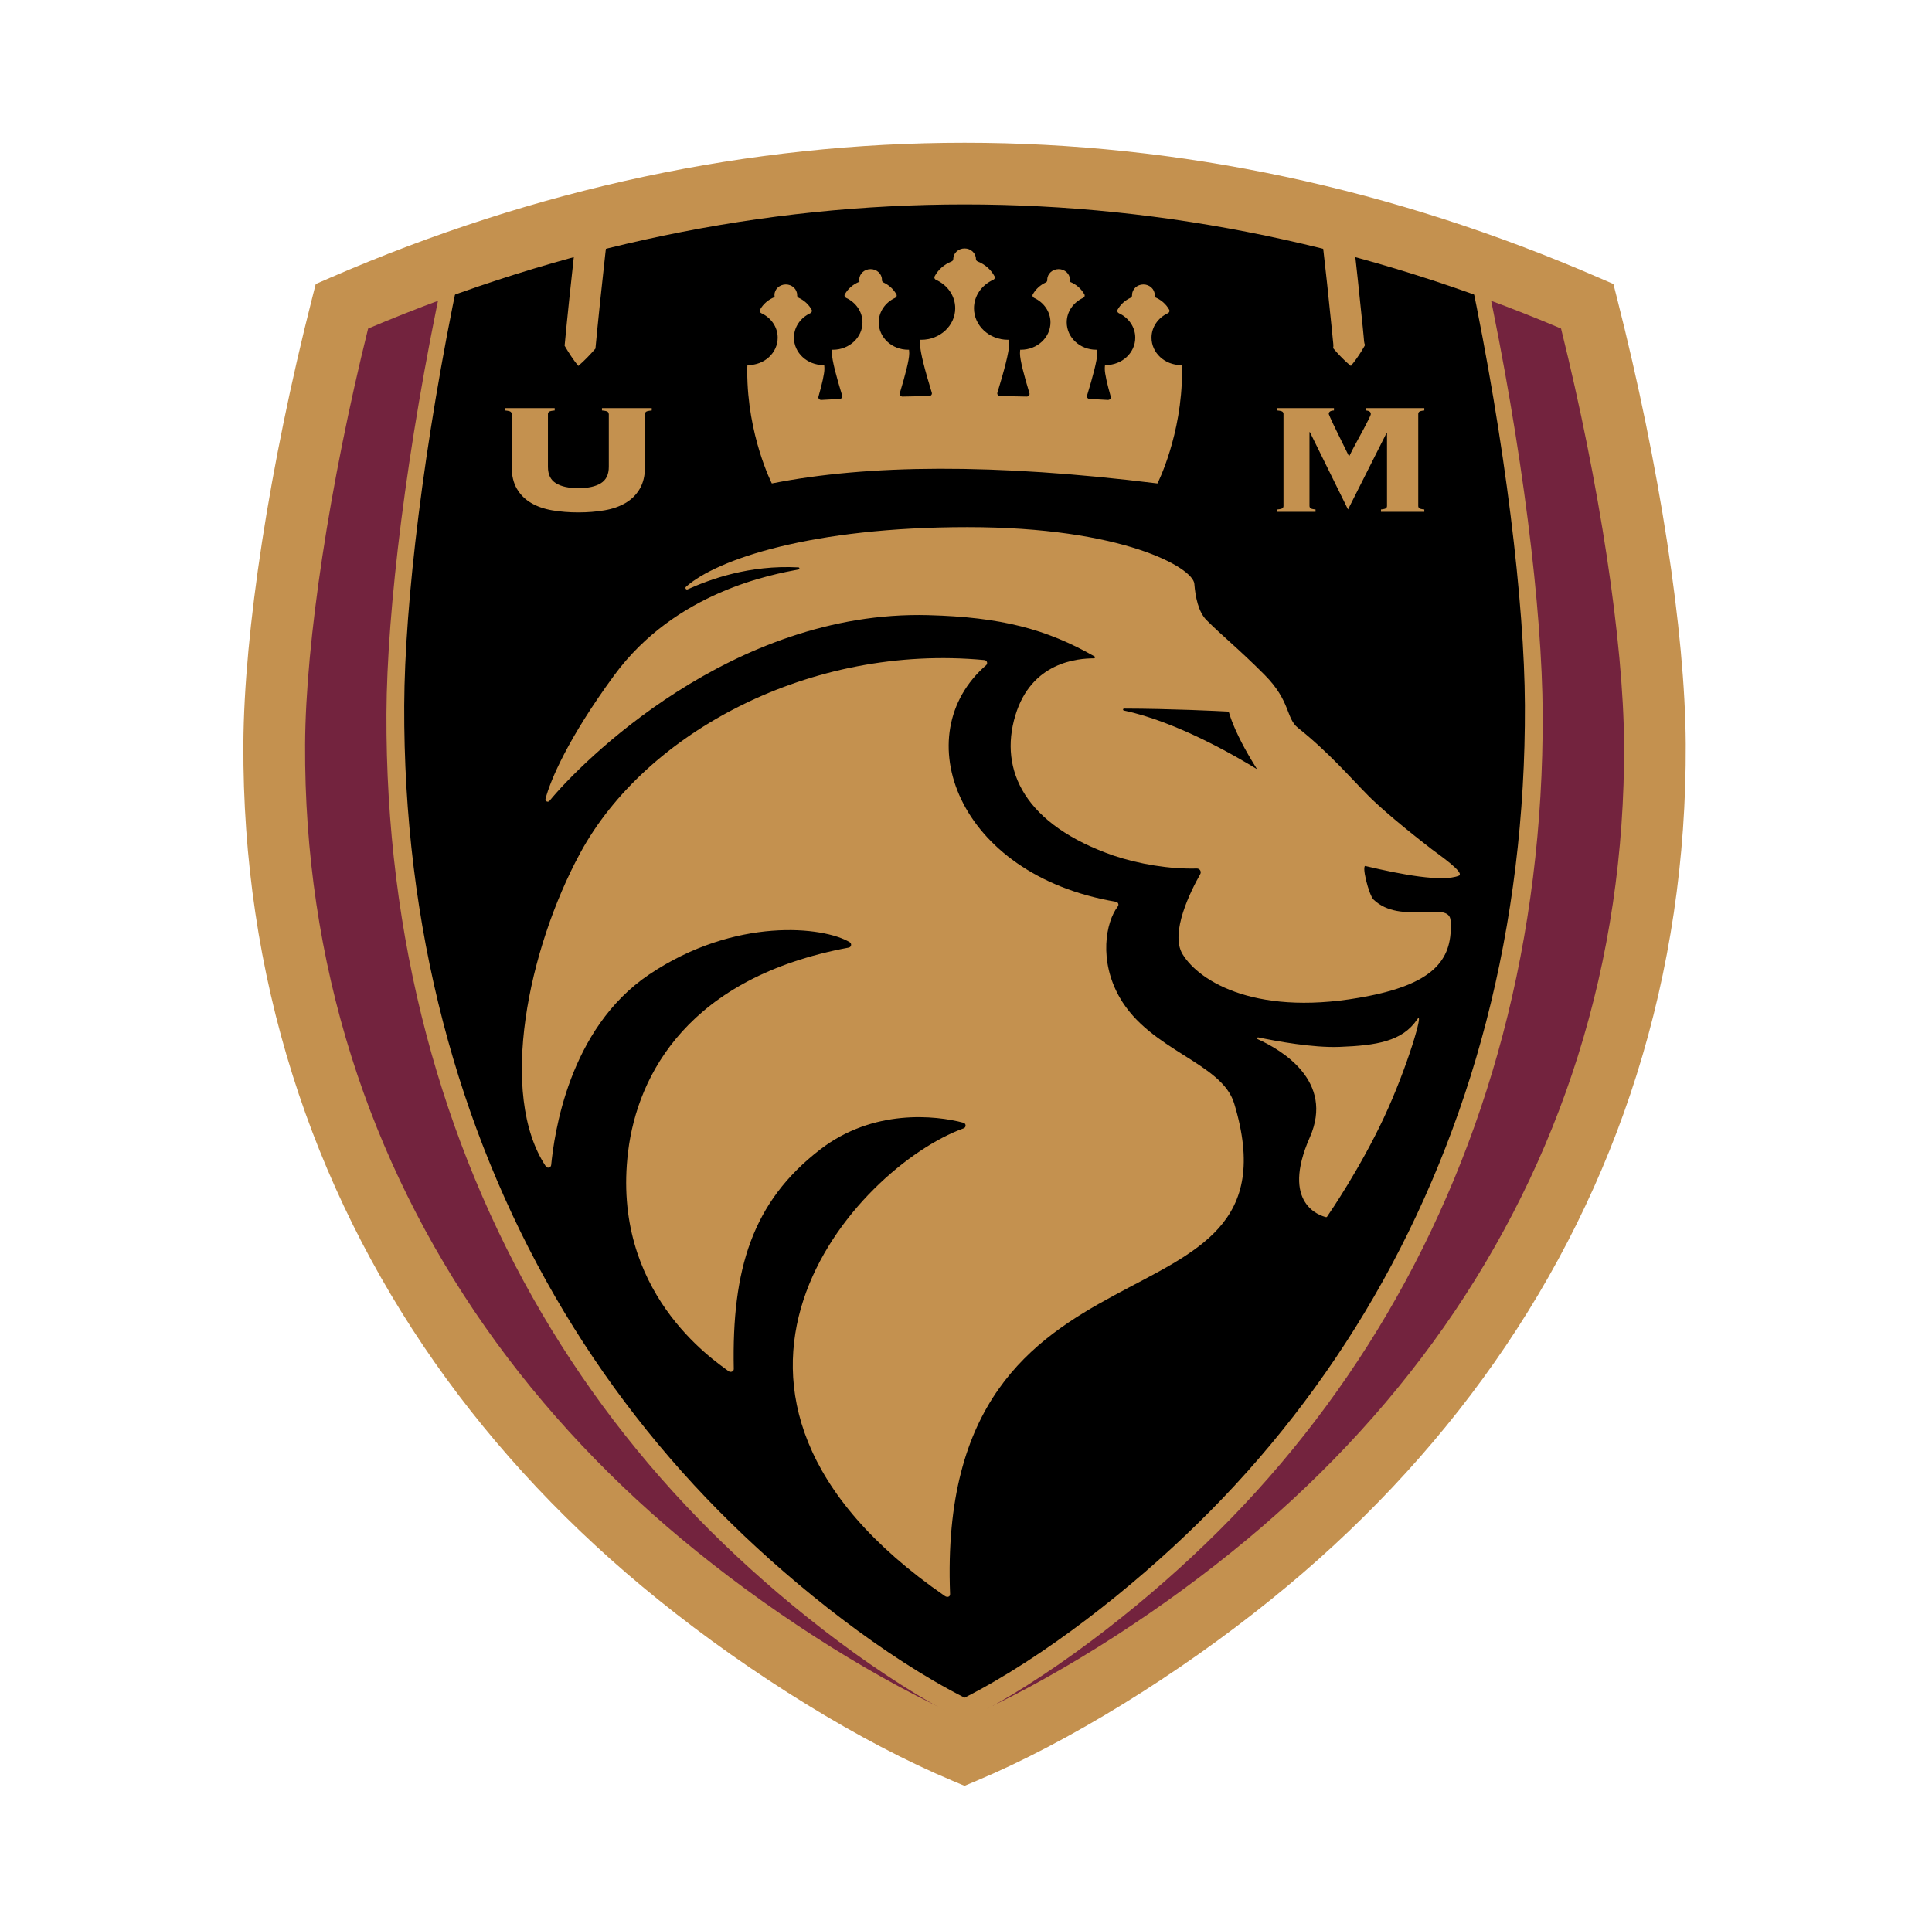
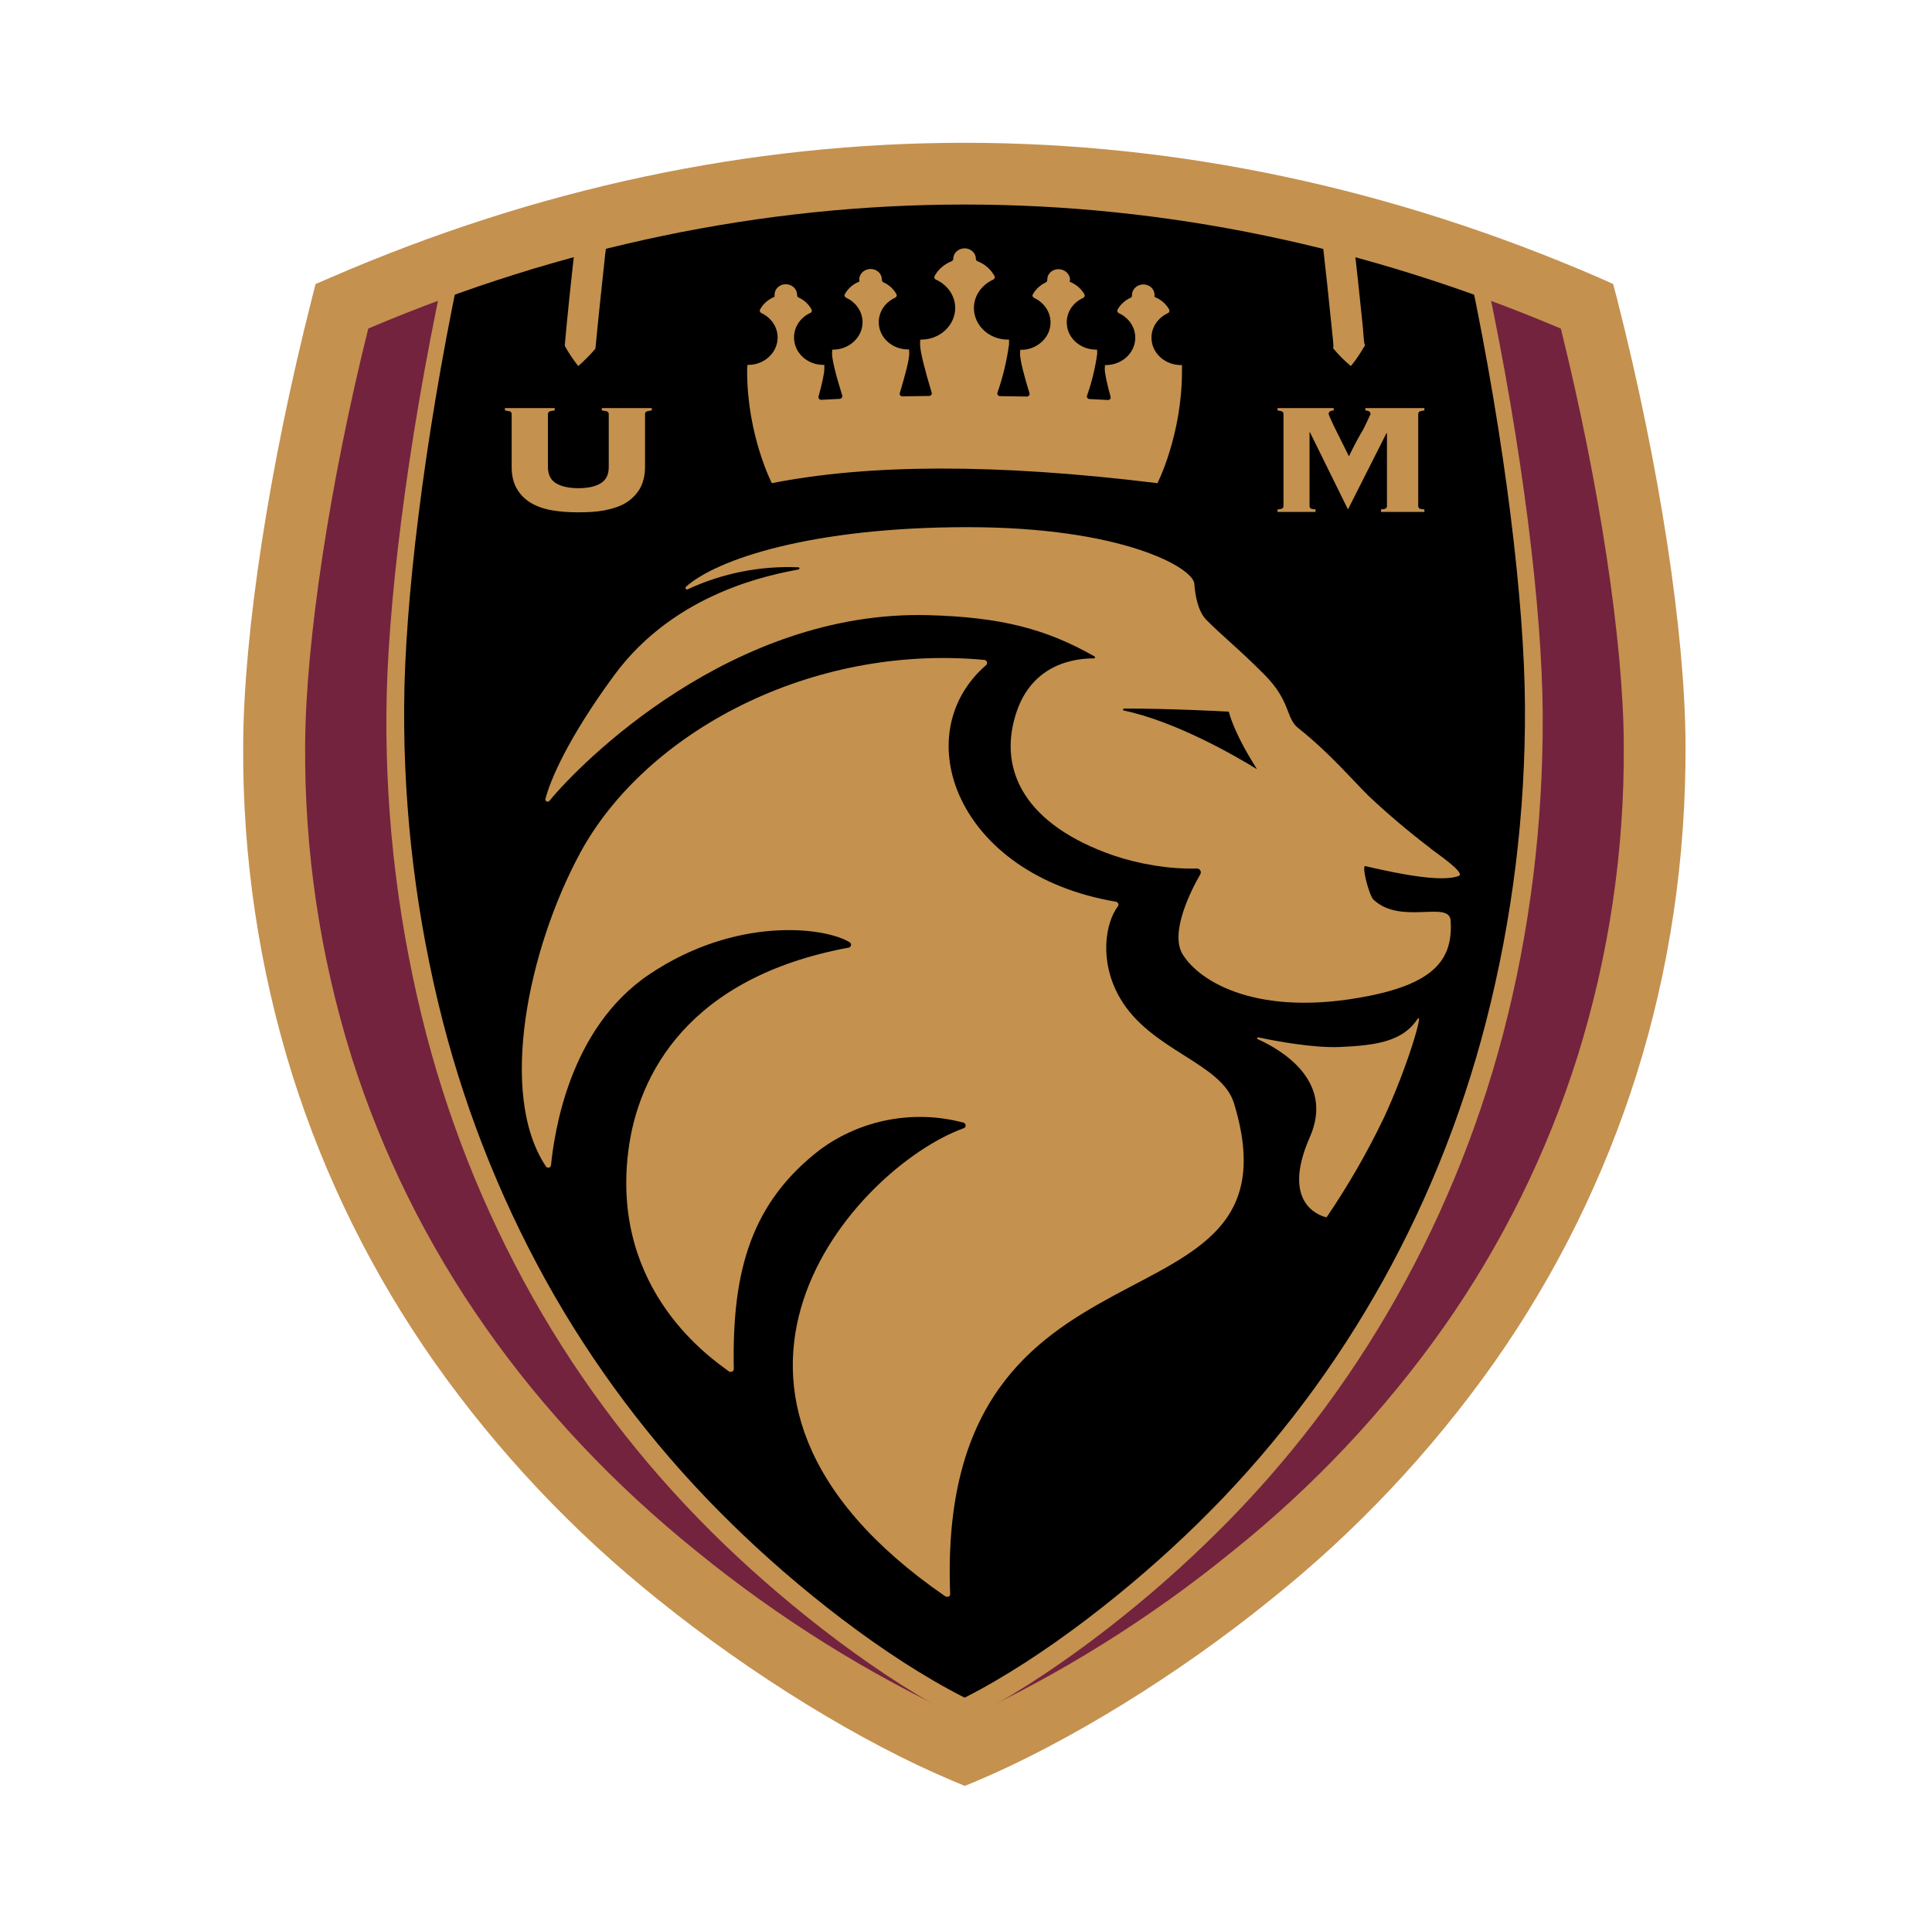
<svg xmlns="http://www.w3.org/2000/svg" width="1001" height="1000" fill="none">
-   <path fill="#73233E" d="M822.375 158.727c-98.07-42.63-206.02-68.75-322.62-68.75s-224.54 26.12-322.61 68.75c-22.61 89.01-34.77 173.34-35.05 227.01-.29 57.44 8.01 113.48 24.76 166.66 16.16 51.3 40.26 99.98 71.53 144.57 30.76 43.86 68.67 84.1 112.74 119.61 41.41 33.48 97.49 70.12 148.64 91.56 51.15-21.44 107.23-58.08 148.64-91.56 44.07-35.5 81.98-75.75 112.74-119.61 31.26-44.58 55.37-93.27 71.53-144.57 16.75-53.18 25.05-109.22 24.76-166.66-.28-53.67-12.44-138-35.05-227.01h-.01Z" />
-   <path fill="#C4914F" d="M769.935 143.127c-82.13-42.59-172.53-68.69-270.18-68.69s-188.04 26.1-270.17 68.69c-18.94 88.941-29.12 173.191-29.36 226.821-.24 57.39 6.71 113.379 20.74 166.509 13.53 51.251 33.72 99.891 59.9 144.441 25.76 43.82 57.51 84.029 94.41 119.5 34.68 33.45 81.65 70.06 124.48 91.48 42.83-21.43 89.8-58.03 124.48-91.48 36.91-35.471 68.65-75.68 94.41-119.5 26.18-44.55 46.37-93.19 59.9-144.441 14.02-53.13 20.97-109.129 20.74-166.509-.24-53.63-10.42-137.88-29.35-226.821Z" />
-   <path fill="#000" d="M761.625 142.107c-79.6-41.96-167.22-67.67-261.87-67.67s-182.26 25.71-261.86 67.67c-18.36 87.621-28.23 170.631-28.46 223.461-.23 56.54 6.5 111.699 20.1 164.049 13.12 50.49 32.68 98.42 58.06 142.31a548.457 548.457 0 0 0 91.51 117.74c33.62 32.961 79.14 69.021 120.65 90.13 41.52-21.109 87.04-57.169 120.65-90.13a548.457 548.457 0 0 0 91.51-117.74c25.38-43.89 44.94-91.81 58.06-142.31 13.59-52.35 20.33-107.509 20.1-164.049-.23-52.83-10.1-135.84-28.45-223.461Z" />
-   <path fill="#C4914F" d="m499.755 925.46-6.18-2.59c-47.35-19.85-104.36-54.94-152.51-93.87-45.17-36.39-84.13-77.73-115.77-122.86-32.25-45.99-57.04-96.1-73.68-148.94-17.22-54.67-25.8-112.38-25.51-171.54.31-58.15 13.6-144.45 35.55-230.87l1.93-7.6 7.19-3.12C277.745 97.58 388.425 74 499.755 74c111.33 0 222.01 23.58 328.99 70.07l7.19 3.12 1.93 7.6c21.95 86.42 35.24 172.73 35.54 230.86.29 59.16-8.28 116.88-25.5 171.54-16.65 52.84-41.44 102.95-73.69 148.94-31.64 45.13-70.6 86.47-115.79 122.88-48.13 38.91-105.14 74-152.49 93.85l-6.18 2.59v.01Zm-309.03-755.17c-19.92 80.38-32.37 162.35-32.65 215.54-.28 55.84 7.81 110.27 24.02 161.77 15.66 49.71 39 96.88 69.37 140.19 29.92 42.67 66.82 81.81 109.68 116.34 43.86 35.46 95.15 67.47 138.62 86.61 43.47-19.15 94.76-51.15 138.6-86.6 42.88-34.54 79.78-73.69 109.7-116.36 30.37-43.31 53.71-90.48 69.37-140.19 16.22-51.5 24.3-105.93 24.02-161.78-.28-53.17-12.73-135.15-32.65-215.53-100.69-42.68-204.62-64.32-309.05-64.32s-208.36 21.64-309.03 64.33Z" />
-   <path fill="#C4914F" d="M734.305 528.257c3.76-5.61-4.94 24.6-17.32 51.03-12.13 25.9-27.6 48.62-29.44 51.28a.46.46 0 0 1-.5.19c-2.85-.66-23.66-6.76-8.42-41.32 12.9-29.26-14.79-45.41-26.99-50.9-.52-.24-.27-1.03.3-.91 9.33 1.95 28.23 5.44 42.06 4.92 19.06-.73 32.63-2.82 40.3-14.29h.01ZM510.945 344.726c-41.44 35.85-15.45 108.66 67.27 122.61 1.12.19 1.64 1.51.94 2.41-6.28 8.17-9.92 28.09.93 47.12 15.79 27.71 52.91 33.74 59.35 54.94 38.11 125.46-155.02 55.19-147.18 254.29.06 1.49-1.51 1.83-2.73.98-152.92-105.65-45.75-222.37 9.76-242.34 1.4-.5 1.32-2.51-.12-2.89-14.34-3.85-46.72-7.32-74.19 13.84-35.27 27.17-45.86 62.1-44.79 113.79.03 1.29-1.64 1.91-2.68 1.14-8.05-6.02-60.95-41.17-52.07-113.82 4.92-40.23 31.61-90.37 114.31-105.72 1.38-.26 1.69-2.08.49-2.8-13.45-8.12-59.27-13.23-103.78 16.67-42.11 28.29-49.35 83.52-50.88 98.8-.14 1.42-1.99 1.88-2.78.69-24.76-37.24-9.17-112.56 17.83-162.39 33.92-62.61 119.52-108.46 209.43-99.96 1.33.13 1.88 1.78.88 2.65l.01-.01Z" />
-   <path fill="#C4914F" d="M741.435 439.807c-4.12-3.179-22.58-17.48-32.42-27.38-9.62-9.67-20.53-22.5-36.51-35.21-6.3-5.01-3.75-13.86-17.3-27.48-13.55-13.62-21.68-19.919-30.15-28.439-4.13-4.16-5.72-11.911-6.25-18.761-.65-8.27-36.92-29.349-117.54-29.349s-129.89 16.66-145.83 30.91c-.68.6.02 1.689.84 1.319 11.52-5.16 31.81-12.729 57.4-11.369.63.03.7.939.08 1.059-13.13 2.56-63.6 11.22-95.66 55.04-23.85 32.59-32.93 54.201-35.45 63.831-.32 1.24 1.27 2.039 2.08 1.039 15.99-19.58 94.5-98.899 196.21-96.219 37.75 1 61.26 7.219 86.14 21.379.47.27.29.99-.25 1-8.4.05-32.38 1.78-40.76 29.59-8.62 28.61 5.09 56.71 50.95 72.66 13.03 4.34 28.93 7.07 43.06 6.671 1.54-.04 2.55 1.59 1.79 2.929-4.82 8.5-15.86 30.36-9.17 41.44 8.67 14.36 39.23 33.13 96.7 21.64 34.76-6.95 43.43-19.819 42.17-39.069-.69-10.65-25.87 2.59-39.89-10.821-2.49-2.38-6.56-18.69-4-17.36 18.3 4.33 39.63 8.421 48.19 4.961 3.32-1.55-10.63-11.06-14.44-14l.01-.011Zm-90.2-41.209c-10.26-6.33-41.54-24.641-68.95-30.361-.6-.13-.5-1.019.11-1.009 24.12.06 48.37 1.25 54.16 1.56.25.01.68 3.519 5.12 12.759s9.82 17.22 9.56 17.06v-.009ZM612.295 189.188c-.13 0-.27.02-.41.02-8.43 0-15.27-6.35-15.27-14.19 0-5.57 3.46-10.38 8.49-12.7.72-.33 1.03-1.13.68-1.79-1.61-2.95-4.32-5.3-7.62-6.58.07-.35.12-.7.12-1.07 0-3.01-2.63-5.46-5.88-5.46s-5.87 2.44-5.87 5.46v.2c.02.52-.26 1.02-.78 1.25-2.9 1.34-5.27 3.52-6.73 6.2-.36.66-.05 1.45.68 1.79 5.03 2.32 8.49 7.13 8.49 12.7 0 7.83-6.84 14.19-15.27 14.19-.14 0-.27-.01-.4-.02-.07.65-.12 1.31-.12 1.98 0 2.55 1.24 7.87 3.09 14.42.25.89-.52 1.74-1.53 1.69-3.14-.18-6.29-.35-9.43-.51-.94-.05-1.6-.88-1.34-1.7 3.01-9.82 5.29-18.38 5.29-21.84 0-.67-.04-1.33-.12-1.98-.14 0-.27.02-.41.02-8.43 0-15.27-6.35-15.27-14.19 0-5.57 3.46-10.38 8.49-12.7.72-.33 1.04-1.13.68-1.79-1.61-2.95-4.32-5.3-7.62-6.58.07-.35.12-.7.12-1.07 0-3.01-2.63-5.46-5.87-5.46s-5.88 2.44-5.88 5.46v.2c.02.52-.26 1.02-.78 1.25-2.9 1.34-5.27 3.52-6.73 6.2-.36.66-.05 1.46.68 1.79 5.03 2.32 8.49 7.13 8.49 12.7 0 7.83-6.84 14.19-15.27 14.19-.14 0-.27-.01-.41-.02-.08.65-.12 1.31-.12 1.98 0 3.31 2.09 11.3 4.91 20.6.27.87-.47 1.73-1.47 1.71-4.58-.12-9.16-.21-13.74-.28-.97-.01-1.66-.86-1.4-1.71 3.47-11.33 6.09-21.19 6.09-25.18 0-.77-.05-1.53-.14-2.28-.16 0-.31.02-.47.02-9.73 0-17.61-7.33-17.61-16.36 0-6.49 4.08-12.09 9.97-14.73.73-.33 1.05-1.12.7-1.79-1.82-3.45-4.94-6.2-8.76-7.72-.55-.22-.9-.73-.9-1.28 0-3.02-2.63-5.47-5.87-5.47s-5.87 2.44-5.87 5.46c0 .56-.34 1.07-.9 1.29-3.82 1.51-6.94 4.27-8.76 7.72-.35.67-.03 1.46.7 1.79 5.9 2.64 9.97 8.24 9.97 14.73 0 9.04-7.89 16.36-17.61 16.36-.16 0-.31-.02-.47-.02-.09.75-.14 1.51-.14 2.28 0 3.99 2.62 13.85 6.09 25.18.26.85-.43 1.7-1.4 1.71-4.58.07-9.16.16-13.74.28-.99.02-1.73-.83-1.47-1.71 2.82-9.3 4.91-17.29 4.91-20.6 0-.67-.04-1.33-.12-1.98-.14 0-.27.02-.41.02-8.43 0-15.27-6.35-15.27-14.19 0-5.57 3.46-10.38 8.49-12.7.72-.33 1.04-1.13.68-1.79-1.46-2.68-3.83-4.86-6.73-6.2-.51-.24-.8-.73-.78-1.25v-.2c0-3.01-2.63-5.46-5.88-5.46s-5.87 2.44-5.87 5.46c0 .37.04.72.12 1.07-3.3 1.28-6.01 3.63-7.62 6.58-.36.66-.05 1.46.68 1.79 5.03 2.32 8.49 7.13 8.49 12.7 0 7.83-6.84 14.19-15.27 14.19-.14 0-.27-.01-.41-.02-.08.65-.12 1.31-.12 1.98 0 3.46 2.27 12.02 5.29 21.84.25.83-.4 1.66-1.34 1.7-3.14.16-6.29.33-9.43.51-1.01.06-1.78-.8-1.53-1.69 1.85-6.55 3.09-11.87 3.09-14.42 0-.67-.05-1.33-.12-1.98-.13 0-.27.02-.4.02-8.43 0-15.27-6.35-15.27-14.19 0-5.57 3.46-10.38 8.49-12.7.72-.33 1.03-1.13.68-1.79-1.46-2.68-3.83-4.87-6.73-6.2-.51-.24-.8-.73-.78-1.25v-.2c0-3.01-2.63-5.46-5.87-5.46s-5.88 2.44-5.88 5.46c0 .37.04.72.12 1.07-3.3 1.28-6.01 3.63-7.62 6.58-.36.66-.05 1.45.68 1.79 5.03 2.32 8.49 7.13 8.49 12.7 0 7.83-6.84 14.19-15.27 14.19-.14 0-.27-.01-.41-.02-.06.66-.11 1.32-.11 1.98 0 .31.02.76.02 1.32 0 33.12 12.74 58.06 12.74 58.06 49.67-9.84 115.19-10.47 199.79 0 0 0 12.74-24.94 12.74-58.06 0-.56.02-1.01.02-1.32 0-.67-.05-1.33-.11-1.98h-.05ZM315.395 214.568c0-.48-.19-.87-.56-1.17-.37-.3-1.36-.53-2.94-.66v-1.23h25.78v1.23c-1.59.14-2.56.36-2.94.66-.38.31-.56.7-.56 1.17v27.39c0 4.5-.9 8.28-2.69 11.34-1.79 3.07-4.25 5.52-7.38 7.36-3.13 1.84-6.8 3.12-11.01 3.83s-8.7 1.07-13.45 1.07-9.24-.36-13.45-1.07c-4.21-.72-7.88-1.99-11.01-3.83s-5.59-4.29-7.38-7.36c-1.79-3.07-2.69-6.85-2.69-11.34v-27.39c0-.48-.19-.87-.56-1.17-.38-.31-1.36-.53-2.94-.66v-1.23h25.78v1.23c-1.59.14-2.57.36-2.94.66-.37.3-.56.7-.56 1.17v27.39c0 3.95 1.38 6.78 4.13 8.48 2.75 1.7 6.63 2.55 11.64 2.55 5.01 0 8.89-.85 11.64-2.55 2.75-1.7 4.13-4.53 4.13-8.48v-27.39h-.04ZM715.495 264.028c1.42-.14 2.3-.36 2.64-.66.34-.3.5-.7.5-1.18v-37.61l-.22-.2-19.98 39.65-19.75-40.06h-.22v38.22c0 .48.17.87.5 1.18.33.31 1.21.53 2.64.66v1.23h-19.75v-1.23c1.42-.14 2.3-.36 2.64-.66.34-.3.5-.7.5-1.18v-47.62c0-.48-.17-.87-.5-1.17-.33-.3-1.22-.53-2.64-.66v-1.23h29.29v1.23c-1.8.07-2.69.68-2.69 1.84 0 .07.22.61.67 1.64.45 1.02 1.03 2.28 1.74 3.78s1.5 3.12 2.36 4.85c.86 1.74 1.68 3.41 2.47 5.01.79 1.6 1.48 3.01 2.08 4.24.6 1.23 1.01 2.04 1.23 2.45 1.27-2.59 2.58-5.11 3.93-7.56 1.35-2.45 2.56-4.7 3.65-6.75 1.08-2.04 1.96-3.75 2.64-5.11.67-1.36 1.01-2.21 1.01-2.55 0-1.16-.9-1.77-2.69-1.84v-1.23h30.41v1.23c-1.42.14-2.3.36-2.64.66-.34.3-.5.7-.5 1.17v47.62c0 .48.17.87.5 1.18.33.31 1.21.53 2.64.66v1.23h-22.45v-1.23h-.01ZM699.895 189.653c-2.53-2.07-4.79-4.33-6.98-6.7-.67-.75-1.34-1.5-1.98-2.26-.29-.38-.16-.8-.09-1.21.07-.76-.24-2.83-.29-3.64l-.47-4.84c-1.38-13.96-3.58-34.48-5.21-48.36 2.07-3.68 4.17-7.2 6.81-10.62 3.37 2.7 6.26 5.64 9.12 8.76 1.65 13.95 3.85 34.63 5.25 48.66l.47 4.87c.1.78.2 2.9.41 3.65.15.4.36.79.14 1.22-.49.87-1.01 1.73-1.53 2.6-1.71 2.74-3.52 5.39-5.65 7.88v-.01ZM307.835 112.023c2.04 2.55 3.78 5.24 5.43 8.01.49.88 1 1.75 1.47 2.62.2.43 0 .81-.17 1.2-.22.73-.35 2.82-.48 3.62l-.55 4.83c-1.57 13.94-3.73 34.46-5.03 48.38-2.79 3.16-5.58 6.17-8.88 8.97-2.74-3.34-4.94-6.82-7.09-10.47 1.3-13.98 3.49-34.67 5.06-48.68l.56-4.86c.06-.78.41-2.88.36-3.65-.06-.42-.19-.84.11-1.22.66-.74 1.35-1.48 2.04-2.22 2.25-2.32 4.57-4.53 7.17-6.52v-.01Z" />
+   <path fill="#73233E" d="M822.4 158.7c-98-42.6-206-68.7-322.6-68.7S275.2 116 177 158.7c-22.6 89-34.7 173.4-35 227-.3 57.5 8 113.5 24.8 166.7A528.1 528.1 0 0 0 238.4 697 587 587 0 0 0 351 816.6c41.4 33.5 97.5 70.1 148.7 91.5 51.1-21.4 107.2-58 148.6-91.5 44-35.5 82-75.8 112.7-119.6a528.2 528.2 0 0 0 96.3-311.3c-.2-53.6-12.4-138-35-227Z" />
+   <path fill="#C4914F" d="M770 143.1c-82.2-42.6-172.6-68.7-270.2-68.7s-188 26.1-270.2 68.7c-19 89-29.1 173.2-29.4 226.8A641.7 641.7 0 0 0 221 536.5a574.5 574.5 0 0 0 59.9 144.4c25.7 43.8 57.5 84 94.4 119.5 34.7 33.4 81.6 70 124.5 91.5 42.8-21.5 89.8-58 124.4-91.5 37-35.5 68.7-75.7 94.4-119.5a574.5 574.5 0 0 0 60-144.4c14-53.2 21-109.2 20.7-166.6-.3-53.6-10.4-137.8-29.4-226.8Z" />
+   <path fill="#000" d="M761.6 142.1c-79.6-42-167.2-67.7-261.8-67.7s-182.3 25.7-262 67.7c-18.3 87.6-28.1 170.6-28.4 223.5a642.1 642.1 0 0 0 20.1 164 571.3 571.3 0 0 0 58 142.3 548.5 548.5 0 0 0 91.6 117.8c33.6 33 79.1 69 120.7 90.1 41.5-21.1 87-57.2 120.6-90.1a548.5 548.5 0 0 0 91.5-117.8c25.4-43.9 45-91.8 58-142.3a642.6 642.6 0 0 0 20.2-164c-.3-52.9-10.1-135.9-28.5-223.5Z" />
+   <path fill="#C4914F" d="m499.8 925.5-6.2-2.6C446.2 903 389.2 867.9 341 829a602.5 602.5 0 0 1-115.8-122.9c-32.3-46-57-96-73.7-148.9a561 561 0 0 1-25.5-171.5c.3-58.2 13.6-144.5 35.6-231l1.9-7.5 7.2-3.1c107-46.5 217.6-70.1 329-70.1 111.3 0 222 23.6 329 70l7.1 3.2 2 7.6c22 86.4 35.2 172.7 35.5 230.8.3 59.2-8.3 117-25.5 171.6a544 544 0 0 1-73.7 149A602.7 602.7 0 0 1 658.4 829C610.3 868 553.3 903 506 923l-6.1 2.5Zm-309-755.2c-20 80.4-32.4 162.3-32.7 215.5a529.2 529.2 0 0 0 24 161.8 512 512 0 0 0 69.4 140.2c29.9 42.7 66.8 81.8 109.6 116.3a654.7 654.7 0 0 0 138.7 86.6 654.8 654.8 0 0 0 138.6-86.6A570.7 570.7 0 0 0 748 687.8a512 512 0 0 0 69.3-140.2 528.9 528.9 0 0 0 24-161.8c-.2-53.2-12.7-135.1-32.6-215.5-100.7-42.7-204.6-64.3-309-64.3s-208.4 21.6-309 64.3Z" />
+   <path fill="#C4914F" d="M734.3 528.3c3.8-5.7-5 24.6-17.3 51a395.6 395.6 0 0 1-29.5 51.3.5.5 0 0 1-.5.2c-2.8-.7-23.6-6.8-8.4-41.4 13-29.2-14.8-45.4-27-50.9-.5-.2-.2-1 .3-.9 9.4 2 28.3 5.5 42 5 19.2-.8 32.7-2.9 40.4-14.3ZM510.9 344.7c-41.4 35.9-15.4 108.7 67.3 122.6 1.1.2 1.7 1.5 1 2.4-6.3 8.2-10 28.1.9 47.2 15.8 27.7 52.9 33.7 59.3 55 38.1 125.4-155 55.1-147.1 254.2 0 1.5-1.6 1.8-2.8 1-152.9-105.7-45.7-222.4 9.8-242.4 1.4-.5 1.3-2.5-.1-2.9a87.4 87.4 0 0 0-74.2 13.9c-35.3 27.2-45.9 62-44.8 113.8 0 1.3-1.7 1.9-2.7 1.1-8-6-61-41.2-52-113.8 4.9-40.2 31.5-90.4 114.2-105.7 1.4-.3 1.7-2.1.5-2.8-13.4-8.1-59.2-13.3-103.7 16.6-42.2 28.3-49.4 83.6-51 98.8 0 1.5-2 2-2.7.7C258 567.2 273.6 492 300.6 442c34-62.6 119.5-108.4 209.5-100 1.3.2 1.8 1.9.8 2.7Z" />
+   <path fill="#C4914F" d="M741.4 439.8a406 406 0 0 1-32.4-27.4c-9.6-9.6-20.5-22.5-36.5-35.2-6.3-5-3.7-13.8-17.3-27.5-13.5-13.6-21.7-19.9-30.1-28.4-4.2-4.2-5.8-12-6.3-18.8-.6-8.2-37-29.3-117.5-29.3s-130 16.6-145.9 30.9c-.6.6 0 1.7.9 1.3a123.6 123.6 0 0 1 57.4-11.4c.6 0 .7 1 0 1.1-13 2.6-63.5 11.2-95.6 55-23.9 32.6-33 54.2-35.5 63.9-.3 1.2 1.3 2 2.1 1 16-19.6 94.5-98.9 196.2-96.2 37.8 1 61.3 7.2 86.2 21.4.4.2.3 1-.3 1-8.4 0-32.4 1.8-40.7 29.6-8.7 28.6 5 56.7 51 72.6 13 4.4 28.8 7.1 43 6.7a2 2 0 0 1 1.8 3c-4.9 8.4-15.9 30.3-9.2 41.4 8.7 14.3 39.2 33.1 96.7 21.6 34.8-7 43.4-19.8 42.2-39-.7-10.7-25.9 2.5-40-10.9-2.4-2.4-6.5-18.7-4-17.3 18.4 4.3 39.7 8.4 48.3 5 3.3-1.6-10.7-11.1-14.5-14Zm-90.2-41.2c-10.2-6.3-41.5-24.6-69-30.4-.5 0-.4-1 .2-1 24.1 0 48.4 1.3 54.2 1.6.2 0 .6 3.5 5 12.7s9.9 17.3 9.6 17.1Zm-39-209.4h-.3c-8.4 0-15.3-6.3-15.3-14.2 0-5.6 3.5-10.4 8.5-12.7.7-.3 1-1.1.7-1.8-1.6-3-4.3-5.3-7.6-6.6v-1c0-3-2.5-5.5-5.8-5.5s-5.9 2.5-5.9 5.5v.2c0 .5-.2 1-.7 1.2a14.6 14.6 0 0 0-6.8 6.2c-.3.7 0 1.5.7 1.8 5 2.3 8.5 7.1 8.5 12.7 0 7.8-6.8 14.2-15.3 14.2h-.4l-.1 2c0 2.5 1.2 7.8 3 14.4.3.9-.4 1.7-1.4 1.7l-9.5-.5c-.9 0-1.6-1-1.3-1.7a112 112 0 0 0 5.3-21.9l-.1-2h-.4c-8.5 0-15.3-6.3-15.3-14.1 0-5.6 3.4-10.4 8.5-12.7.7-.4 1-1.2.7-1.8-1.7-3-4.4-5.3-7.7-6.6l.2-1c0-3-2.7-5.5-6-5.5s-5.8 2.4-5.8 5.4v.2c0 .6-.3 1-.8 1.3a14.6 14.6 0 0 0-6.7 6.2c-.4.6 0 1.4.7 1.8 5 2.3 8.5 7.1 8.5 12.7 0 7.8-6.9 14.2-15.3 14.2h-.4l-.1 2c0 3.2 2 11.2 4.9 20.5.2.9-.5 1.8-1.5 1.7l-13.7-.2c-1 0-1.7-.9-1.4-1.8a129 129 0 0 0 6-25.1V176h-.6c-9.7 0-17.6-7.3-17.6-16.4 0-6.4 4.1-12 10-14.7.7-.3 1-1.1.7-1.8a17 17 0 0 0-8.8-7.7c-.5-.2-.9-.7-.9-1.3 0-3-2.6-5.4-5.8-5.4s-5.9 2.4-5.9 5.4c0 .6-.3 1-.9 1.3-3.8 1.5-7 4.3-8.8 7.7-.3.7 0 1.5.7 1.8 6 2.7 10 8.3 10 14.7 0 9-7.9 16.4-17.6 16.4h-.5l-.1 2.3c0 4 2.6 13.8 6 25.1.3.9-.3 1.7-1.3 1.8l-13.8.2c-1 0-1.7-.8-1.4-1.7 2.8-9.3 4.9-17.3 4.9-20.6l-.1-2h-.4c-8.5 0-15.3-6.3-15.3-14.1 0-5.6 3.4-10.4 8.5-12.7.7-.4 1-1.2.7-1.8a14.6 14.6 0 0 0-6.8-6.2c-.5-.3-.8-.7-.8-1.3v-.2c0-3-2.6-5.4-5.8-5.4s-5.9 2.4-5.9 5.4l.1 1.1c-3.3 1.3-6 3.6-7.6 6.6-.4.6 0 1.4.7 1.8 5 2.3 8.5 7.1 8.5 12.7 0 7.8-6.9 14.2-15.3 14.2h-.4l-.1 2c0 3.4 2.2 12 5.3 21.8.2.8-.4 1.6-1.4 1.7l-9.4.5c-1 0-1.8-.8-1.5-1.7 1.8-6.6 3-11.9 3-14.4v-2h-.5c-8.4 0-15.2-6.3-15.2-14.2 0-5.6 3.4-10.4 8.4-12.7.8-.3 1-1.1.7-1.8a14.5 14.5 0 0 0-6.7-6.2c-.5-.2-.8-.7-.8-1.2v-.2c0-3-2.6-5.5-5.9-5.5s-5.8 2.5-5.8 5.5v1c-3.2 1.3-6 3.7-7.5 6.6-.4.7 0 1.5.6 1.8 5 2.3 8.5 7.1 8.5 12.7 0 7.8-6.8 14.2-15.2 14.2h-.4l-.2 2v1.3c0 33.1 12.8 58 12.8 58 49.7-9.8 115.2-10.4 199.8 0 0 0 12.7-24.9 12.7-58v-3.3h-.1Zm-296.8 25.4c0-.5-.2-.9-.6-1.2-.3-.3-1.3-.5-3-.7v-1.2h25.9v1.2c-1.6.2-2.6.4-3 .7-.3.3-.5.7-.5 1.2V242c0 4.5-1 8.2-2.7 11.3-1.8 3-4.3 5.5-7.4 7.4-3.1 1.8-6.8 3-11 3.8s-8.7 1-13.5 1-9.2-.3-13.4-1c-4.2-.7-7.9-2-11-3.8s-5.6-4.3-7.4-7.4c-1.8-3-2.7-6.9-2.7-11.3v-27.4c0-.5-.2-.9-.5-1.2-.4-.3-1.4-.5-3-.7v-1.2h25.8v1.2c-1.6.2-2.6.4-3 .7-.3.3-.5.7-.5 1.2V242c0 4 1.4 6.7 4.1 8.4 2.8 1.7 6.7 2.6 11.7 2.6 5 0 8.9-.9 11.6-2.6 2.8-1.7 4.1-4.5 4.1-8.4v-27.4ZM715.5 264c1.4-.1 2.3-.3 2.6-.6.4-.3.5-.7.5-1.2v-37.6l-.2-.2-20 39.6-19.7-40h-.2v38.2c0 .5.1.9.5 1.2.3.3 1.2.5 2.6.6v1.3h-19.7V264c1.4-.1 2.3-.3 2.6-.6.3-.3.5-.7.5-1.2v-47.6c0-.5-.2-.9-.5-1.2-.3-.3-1.2-.5-2.6-.7v-1.2H691v1.2c-1.8.1-2.6.7-2.6 1.9l.6 1.6a161.2 161.2 0 0 0 4.1 8.6l2.5 5a971 971 0 0 1 3.3 6.7 178.5 178.5 0 0 1 7.6-14.3 252.2 252.2 0 0 0 3.6-7.6c0-1.2-.9-1.8-2.7-1.9v-1.2H738v1.2c-1.5.2-2.3.4-2.7.7-.3.3-.5.7-.5 1.2v47.6c0 .5.2.9.5 1.2.3.3 1.2.5 2.7.6v1.3h-22.5V264Zm-15.6-74.3a69.1 69.1 0 0 1-9-9c-.3-.4-.1-.8 0-1.2l-.3-3.7-.5-4.8a3067 3067 0 0 0-5.2-48.4c2-3.6 4.1-7.2 6.8-10.6 3.4 2.7 6.2 5.7 9.1 8.8 1.7 14 3.9 34.6 5.3 48.6l.4 5c.1.7.2 2.8.4 3.6.2.4.4.8.2 1.2l-1.6 2.6a64.4 64.4 0 0 1-5.6 7.9Zm-392-77.7a70 70 0 0 1 5.4 8l1.4 2.7c.2.4 0 .8-.1 1.2-.3.7-.4 2.8-.5 3.6l-.6 4.8c-1.5 14-3.7 34.5-5 48.4a86.4 86.4 0 0 1-8.9 9c-2.7-3.4-5-6.9-7-10.5 1.2-14 3.4-34.7 5-48.7l.6-4.9c0-.7.4-2.8.3-3.6 0-.4-.2-.8.1-1.2l2-2.2c2.3-2.4 4.6-4.6 7.2-6.6Z" />
</svg>
